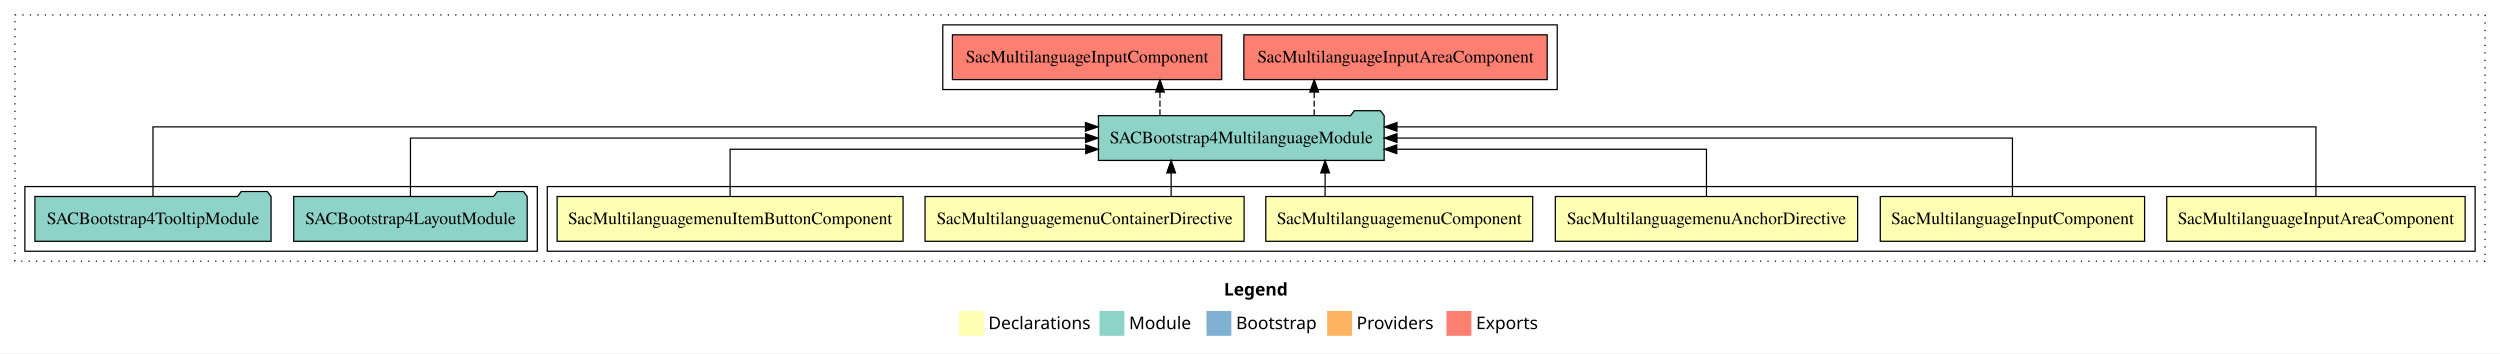
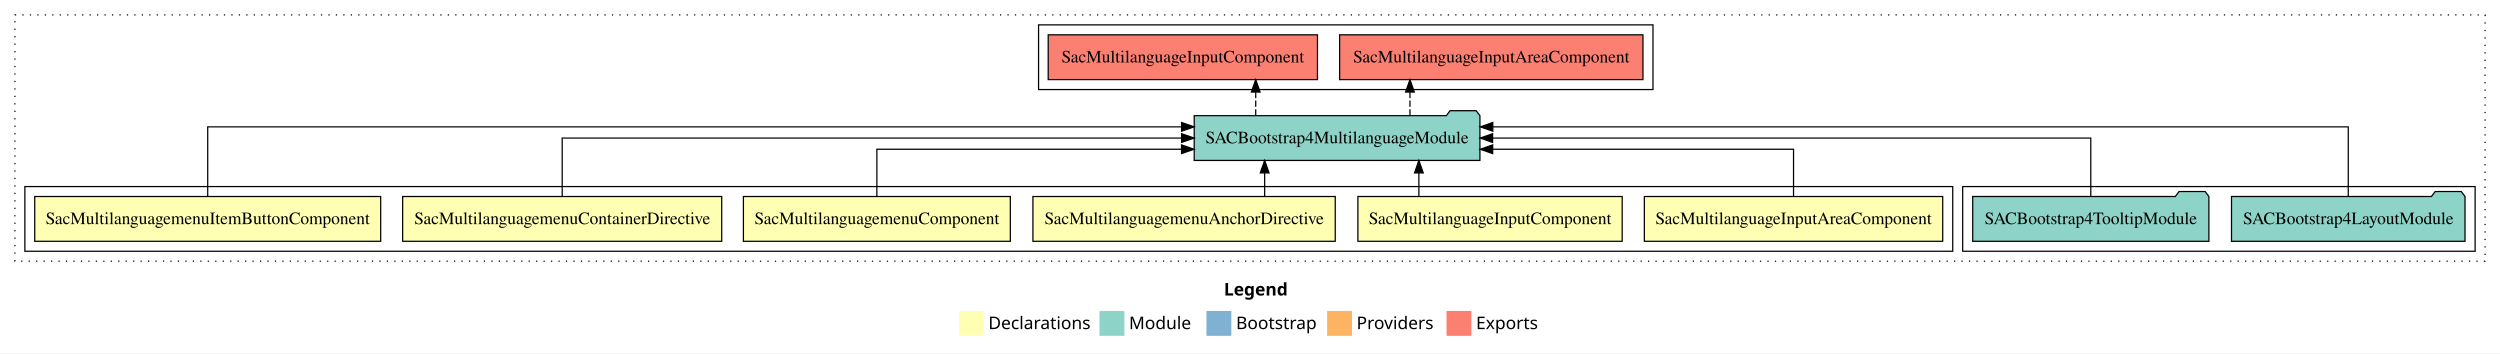
<svg xmlns="http://www.w3.org/2000/svg" width="2010pt" height="284pt" viewBox="0.00 0.00 2010.00 284.00">
  <g id="graph0" class="graph" transform="scale(1 1) rotate(0) translate(4 280)">
    <polygon fill="white" stroke="transparent" points="-4,4 -4,-280 2006,-280 2006,4 -4,4" />
    <text text-anchor="start" x="980.01" y="-42.4" font-family="Times-12" font-weight="bold" font-size="14.00">Legend</text>
    <polygon fill="#ffffb3" stroke="transparent" points="767,-10 767,-30 787,-30 787,-10 767,-10" />
    <text text-anchor="start" x="790.63" y="-15.4" font-family="Times-12" font-size="14.00">  Declarations</text>
    <polygon fill="#8dd3c7" stroke="transparent" points="880,-10 880,-30 900,-30 900,-10 880,-10" />
    <text text-anchor="start" x="903.73" y="-15.4" font-family="Times-12" font-size="14.00">  Module</text>
    <polygon fill="#80b1d3" stroke="transparent" points="966,-10 966,-30 986,-30 986,-10 966,-10" />
    <text text-anchor="start" x="989.78" y="-15.4" font-family="Times-12" font-size="14.00">  Bootstrap</text>
    <polygon fill="#fdb462" stroke="transparent" points="1063,-10 1063,-30 1083,-30 1083,-10 1063,-10" />
    <text text-anchor="start" x="1086.67" y="-15.4" font-family="Times-12" font-size="14.00">  Providers</text>
    <polygon fill="#fb8072" stroke="transparent" points="1159,-10 1159,-30 1179,-30 1179,-10 1159,-10" />
    <text text-anchor="start" x="1182.73" y="-15.4" font-family="Times-12" font-size="14.00">  Exports</text>
    <g id="clust1" class="cluster">
      <polygon fill="none" stroke="black" stroke-dasharray="1,5" points="8,-70 8,-268 1994,-268 1994,-70 8,-70" />
    </g>
-     <g id="clust2" class="cluster">
-       <polygon fill="none" stroke="black" points="436,-78 436,-130 1986,-130 1986,-78 436,-78" />
-     </g>
    <g id="clust10" class="cluster">
-       <polygon fill="none" stroke="black" points="754,-208 754,-260 1248,-260 1248,-208 754,-208" />
+       <polygon fill="none" stroke="black" points="831,-208 831,-260 1325,-260 1325,-208 831,-208" />
    </g>
    <g id="clust9" class="cluster">
-       <polygon fill="none" stroke="black" points="16,-78 16,-130 428,-130 428,-78 16,-78" />
+       <polygon fill="none" stroke="black" points="1574,-78 1574,-130 1986,-130 1986,-78 1574,-78" />
+     </g>
+     <g id="clust2" class="cluster">
+       <polygon fill="none" stroke="black" points="16,-78 16,-130 1566,-130 1566,-78 16,-78" />
    </g>
    <g id="node1" class="node">
-       <polygon fill="#ffffb3" stroke="black" points="1977.94,-122 1738.06,-122 1738.06,-86 1977.94,-86 1977.94,-122" />
-       <text text-anchor="middle" x="1858" y="-99.8" font-family="Times,serif" font-size="14.00">SacMultilanguageInputAreaComponent</text>
+       <polygon fill="#ffffb3" stroke="black" points="1557.94,-122 1318.06,-122 1318.06,-86 1557.94,-86 1557.94,-122" />
+       <text text-anchor="middle" x="1438" y="-99.8" font-family="Times,serif" font-size="14.00">SacMultilanguageInputAreaComponent</text>
    </g>
    <g id="node7" class="node">
-       <polygon fill="#8dd3c7" stroke="black" points="1108.86,-187 1105.86,-191 1084.86,-191 1081.86,-187 879.14,-187 879.14,-151 1108.86,-151 1108.86,-187" />
-       <text text-anchor="middle" x="994" y="-164.8" font-family="Times,serif" font-size="14.00">SACBootstrap4MultilanguageModule</text>
+       <polygon fill="#8dd3c7" stroke="black" points="1185.86,-187 1182.86,-191 1161.86,-191 1158.86,-187 956.14,-187 956.14,-151 1185.86,-151 1185.86,-187" />
+       <text text-anchor="middle" x="1071" y="-164.8" font-family="Times,serif" font-size="14.00">SACBootstrap4MultilanguageModule</text>
    </g>
    <g id="edge1" class="edge">
-       <path fill="none" stroke="black" d="M1858,-122.29C1858,-144.21 1858,-178 1858,-178 1858,-178 1119.18,-178 1119.18,-178" />
-       <polygon fill="black" stroke="black" points="1119.18,-174.5 1109.18,-178 1119.18,-181.5 1119.18,-174.5" />
+       <path fill="none" stroke="black" d="M1438,-122.03C1438,-138.4 1438,-160 1438,-160 1438,-160 1196.11,-160 1196.11,-160" />
+       <polygon fill="black" stroke="black" points="1196.11,-156.5 1186.11,-160 1196.11,-163.5 1196.11,-156.5" />
    </g>
    <g id="node2" class="node">
-       <polygon fill="#ffffb3" stroke="black" points="1720.25,-122 1507.75,-122 1507.75,-86 1720.25,-86 1720.25,-122" />
-       <text text-anchor="middle" x="1614" y="-99.8" font-family="Times,serif" font-size="14.00">SacMultilanguageInputComponent</text>
+       <polygon fill="#ffffb3" stroke="black" points="1300.25,-122 1087.75,-122 1087.75,-86 1300.25,-86 1300.25,-122" />
+       <text text-anchor="middle" x="1194" y="-99.8" font-family="Times,serif" font-size="14.00">SacMultilanguageInputComponent</text>
    </g>
    <g id="edge2" class="edge">
-       <path fill="none" stroke="black" d="M1614,-122.11C1614,-141.34 1614,-169 1614,-169 1614,-169 1119.16,-169 1119.16,-169" />
-       <polygon fill="black" stroke="black" points="1119.16,-165.5 1109.16,-169 1119.16,-172.5 1119.16,-165.5" />
+       <path fill="none" stroke="black" d="M1136.78,-122.11C1136.78,-122.11 1136.78,-140.99 1136.78,-140.99" />
+       <polygon fill="black" stroke="black" points="1133.28,-140.99 1136.78,-150.99 1140.28,-140.99 1133.28,-140.99" />
    </g>
    <g id="node3" class="node">
-       <polygon fill="#ffffb3" stroke="black" points="1489.53,-122 1246.47,-122 1246.47,-86 1489.53,-86 1489.53,-122" />
-       <text text-anchor="middle" x="1368" y="-99.8" font-family="Times,serif" font-size="14.00">SacMultilanguagemenuAnchorDirective</text>
+       <polygon fill="#ffffb3" stroke="black" points="1069.53,-122 826.47,-122 826.47,-86 1069.53,-86 1069.53,-122" />
+       <text text-anchor="middle" x="948" y="-99.8" font-family="Times,serif" font-size="14.00">SacMultilanguagemenuAnchorDirective</text>
    </g>
    <g id="edge3" class="edge">
-       <path fill="none" stroke="black" d="M1368,-122.03C1368,-138.4 1368,-160 1368,-160 1368,-160 1119.01,-160 1119.01,-160" />
-       <polygon fill="black" stroke="black" points="1119.01,-156.5 1109.01,-160 1119.01,-163.5 1119.01,-156.5" />
+       <path fill="none" stroke="black" d="M1012.79,-122.11C1012.79,-122.11 1012.79,-140.99 1012.79,-140.99" />
+       <polygon fill="black" stroke="black" points="1009.29,-140.99 1012.79,-150.99 1016.29,-140.99 1009.29,-140.99" />
    </g>
    <g id="node4" class="node">
-       <polygon fill="#ffffb3" stroke="black" points="1228.3,-122 1013.7,-122 1013.7,-86 1228.3,-86 1228.3,-122" />
-       <text text-anchor="middle" x="1121" y="-99.8" font-family="Times,serif" font-size="14.00">SacMultilanguagemenuComponent</text>
+       <polygon fill="#ffffb3" stroke="black" points="808.3,-122 593.7,-122 593.7,-86 808.3,-86 808.3,-122" />
+       <text text-anchor="middle" x="701" y="-99.8" font-family="Times,serif" font-size="14.00">SacMultilanguagemenuComponent</text>
    </g>
    <g id="edge4" class="edge">
-       <path fill="none" stroke="black" d="M1061.39,-122.11C1061.39,-122.11 1061.39,-140.99 1061.39,-140.99" />
-       <polygon fill="black" stroke="black" points="1057.89,-140.99 1061.39,-150.99 1064.89,-140.99 1057.89,-140.99" />
+       <path fill="none" stroke="black" d="M701,-122.03C701,-138.4 701,-160 701,-160 701,-160 945.96,-160 945.96,-160" />
+       <polygon fill="black" stroke="black" points="945.96,-163.5 955.96,-160 945.96,-156.5 945.96,-163.5" />
    </g>
    <g id="node5" class="node">
-       <polygon fill="#ffffb3" stroke="black" points="996.26,-122 739.74,-122 739.74,-86 996.26,-86 996.26,-122" />
-       <text text-anchor="middle" x="868" y="-99.8" font-family="Times,serif" font-size="14.00">SacMultilanguagemenuContainerDirective</text>
+       <polygon fill="#ffffb3" stroke="black" points="576.26,-122 319.74,-122 319.74,-86 576.26,-86 576.26,-122" />
+       <text text-anchor="middle" x="448" y="-99.8" font-family="Times,serif" font-size="14.00">SacMultilanguagemenuContainerDirective</text>
    </g>
    <g id="edge5" class="edge">
-       <path fill="none" stroke="black" d="M937.6,-122.11C937.6,-122.11 937.6,-140.99 937.6,-140.99" />
-       <polygon fill="black" stroke="black" points="934.1,-140.99 937.6,-150.99 941.1,-140.99 934.1,-140.99" />
+       <path fill="none" stroke="black" d="M448,-122.11C448,-141.34 448,-169 448,-169 448,-169 946.01,-169 946.01,-169" />
+       <polygon fill="black" stroke="black" points="946.01,-172.5 956.01,-169 946.01,-165.5 946.01,-172.5" />
    </g>
    <g id="node6" class="node">
-       <polygon fill="#ffffb3" stroke="black" points="722.07,-122 443.93,-122 443.93,-86 722.07,-86 722.07,-122" />
-       <text text-anchor="middle" x="583" y="-99.8" font-family="Times,serif" font-size="14.00">SacMultilanguagemenuItemButtonComponent</text>
+       <polygon fill="#ffffb3" stroke="black" points="302.07,-122 23.93,-122 23.93,-86 302.07,-86 302.07,-122" />
+       <text text-anchor="middle" x="163" y="-99.8" font-family="Times,serif" font-size="14.00">SacMultilanguagemenuItemButtonComponent</text>
    </g>
    <g id="edge6" class="edge">
-       <path fill="none" stroke="black" d="M583,-122.03C583,-138.4 583,-160 583,-160 583,-160 868.97,-160 868.97,-160" />
-       <polygon fill="black" stroke="black" points="868.97,-163.5 878.97,-160 868.97,-156.5 868.97,-163.5" />
+       <path fill="none" stroke="black" d="M163,-122.29C163,-144.21 163,-178 163,-178 163,-178 946,-178 946,-178" />
+       <polygon fill="black" stroke="black" points="946,-181.5 956,-178 946,-174.5 946,-181.5" />
    </g>
    <g id="node10" class="node">
-       <polygon fill="#fb8072" stroke="black" points="1239.94,-252 996.06,-252 996.06,-216 1239.94,-216 1239.94,-252" />
-       <text text-anchor="middle" x="1118" y="-229.8" font-family="Times,serif" font-size="14.00">SacMultilanguageInputAreaComponent </text>
+       <polygon fill="#fb8072" stroke="black" points="1316.94,-252 1073.06,-252 1073.06,-216 1316.94,-216 1316.94,-252" />
+       <text text-anchor="middle" x="1195" y="-229.8" font-family="Times,serif" font-size="14.00">SacMultilanguageInputAreaComponent </text>
    </g>
    <g id="edge9" class="edge">
-       <path fill="none" stroke="black" stroke-dasharray="5,2" d="M1052.61,-187.11C1052.61,-187.11 1052.61,-205.99 1052.61,-205.99" />
-       <polygon fill="black" stroke="black" points="1049.11,-205.99 1052.61,-215.99 1056.11,-205.99 1049.11,-205.99" />
+       <path fill="none" stroke="black" stroke-dasharray="5,2" d="M1129.61,-187.11C1129.61,-187.11 1129.61,-205.99 1129.61,-205.99" />
+       <polygon fill="black" stroke="black" points="1126.11,-205.99 1129.61,-215.99 1133.11,-205.99 1126.11,-205.99" />
    </g>
    <g id="node11" class="node">
-       <polygon fill="#fb8072" stroke="black" points="978.25,-252 761.75,-252 761.75,-216 978.25,-216 978.25,-252" />
-       <text text-anchor="middle" x="870" y="-229.8" font-family="Times,serif" font-size="14.00">SacMultilanguageInputComponent </text>
+       <polygon fill="#fb8072" stroke="black" points="1055.25,-252 838.75,-252 838.75,-216 1055.25,-216 1055.25,-252" />
+       <text text-anchor="middle" x="947" y="-229.8" font-family="Times,serif" font-size="14.00">SacMultilanguageInputComponent </text>
    </g>
    <g id="edge10" class="edge">
-       <path fill="none" stroke="black" stroke-dasharray="5,2" d="M928.6,-187.11C928.6,-187.11 928.6,-205.99 928.6,-205.99" />
-       <polygon fill="black" stroke="black" points="925.1,-205.99 928.6,-215.99 932.1,-205.99 925.1,-205.99" />
+       <path fill="none" stroke="black" stroke-dasharray="5,2" d="M1005.6,-187.11C1005.6,-187.11 1005.6,-205.99 1005.6,-205.99" />
+       <polygon fill="black" stroke="black" points="1002.1,-205.99 1005.6,-215.99 1009.1,-205.99 1002.1,-205.99" />
    </g>
    <g id="node8" class="node">
-       <polygon fill="#8dd3c7" stroke="black" points="419.87,-122 416.87,-126 395.87,-126 392.87,-122 232.13,-122 232.13,-86 419.87,-86 419.87,-122" />
-       <text text-anchor="middle" x="326" y="-99.8" font-family="Times,serif" font-size="14.00">SACBootstrap4LayoutModule</text>
+       <polygon fill="#8dd3c7" stroke="black" points="1977.87,-122 1974.87,-126 1953.87,-126 1950.87,-122 1790.13,-122 1790.13,-86 1977.87,-86 1977.87,-122" />
+       <text text-anchor="middle" x="1884" y="-99.8" font-family="Times,serif" font-size="14.00">SACBootstrap4LayoutModule</text>
    </g>
    <g id="edge7" class="edge">
-       <path fill="none" stroke="black" d="M326,-122.11C326,-141.34 326,-169 326,-169 326,-169 868.79,-169 868.79,-169" />
-       <polygon fill="black" stroke="black" points="868.79,-172.5 878.79,-169 868.79,-165.5 868.79,-172.5" />
+       <path fill="none" stroke="black" d="M1884,-122.29C1884,-144.21 1884,-178 1884,-178 1884,-178 1196.19,-178 1196.19,-178" />
+       <polygon fill="black" stroke="black" points="1196.19,-174.5 1186.19,-178 1196.19,-181.5 1196.19,-174.5" />
    </g>
    <g id="node9" class="node">
-       <polygon fill="#8dd3c7" stroke="black" points="213.94,-122 210.94,-126 189.94,-126 186.94,-122 24.06,-122 24.06,-86 213.94,-86 213.94,-122" />
-       <text text-anchor="middle" x="119" y="-99.8" font-family="Times,serif" font-size="14.00">SACBootstrap4TooltipModule</text>
+       <polygon fill="#8dd3c7" stroke="black" points="1771.94,-122 1768.94,-126 1747.94,-126 1744.94,-122 1582.06,-122 1582.06,-86 1771.94,-86 1771.94,-122" />
+       <text text-anchor="middle" x="1677" y="-99.8" font-family="Times,serif" font-size="14.00">SACBootstrap4TooltipModule</text>
    </g>
    <g id="edge8" class="edge">
-       <path fill="none" stroke="black" d="M119,-122.29C119,-144.21 119,-178 119,-178 119,-178 868.71,-178 868.71,-178" />
-       <polygon fill="black" stroke="black" points="868.71,-181.5 878.71,-178 868.71,-174.5 868.71,-181.5" />
+       <path fill="none" stroke="black" d="M1677,-122.11C1677,-141.34 1677,-169 1677,-169 1677,-169 1196.05,-169 1196.05,-169" />
+       <polygon fill="black" stroke="black" points="1196.05,-165.5 1186.05,-169 1196.05,-172.5 1196.05,-165.5" />
    </g>
  </g>
</svg>
